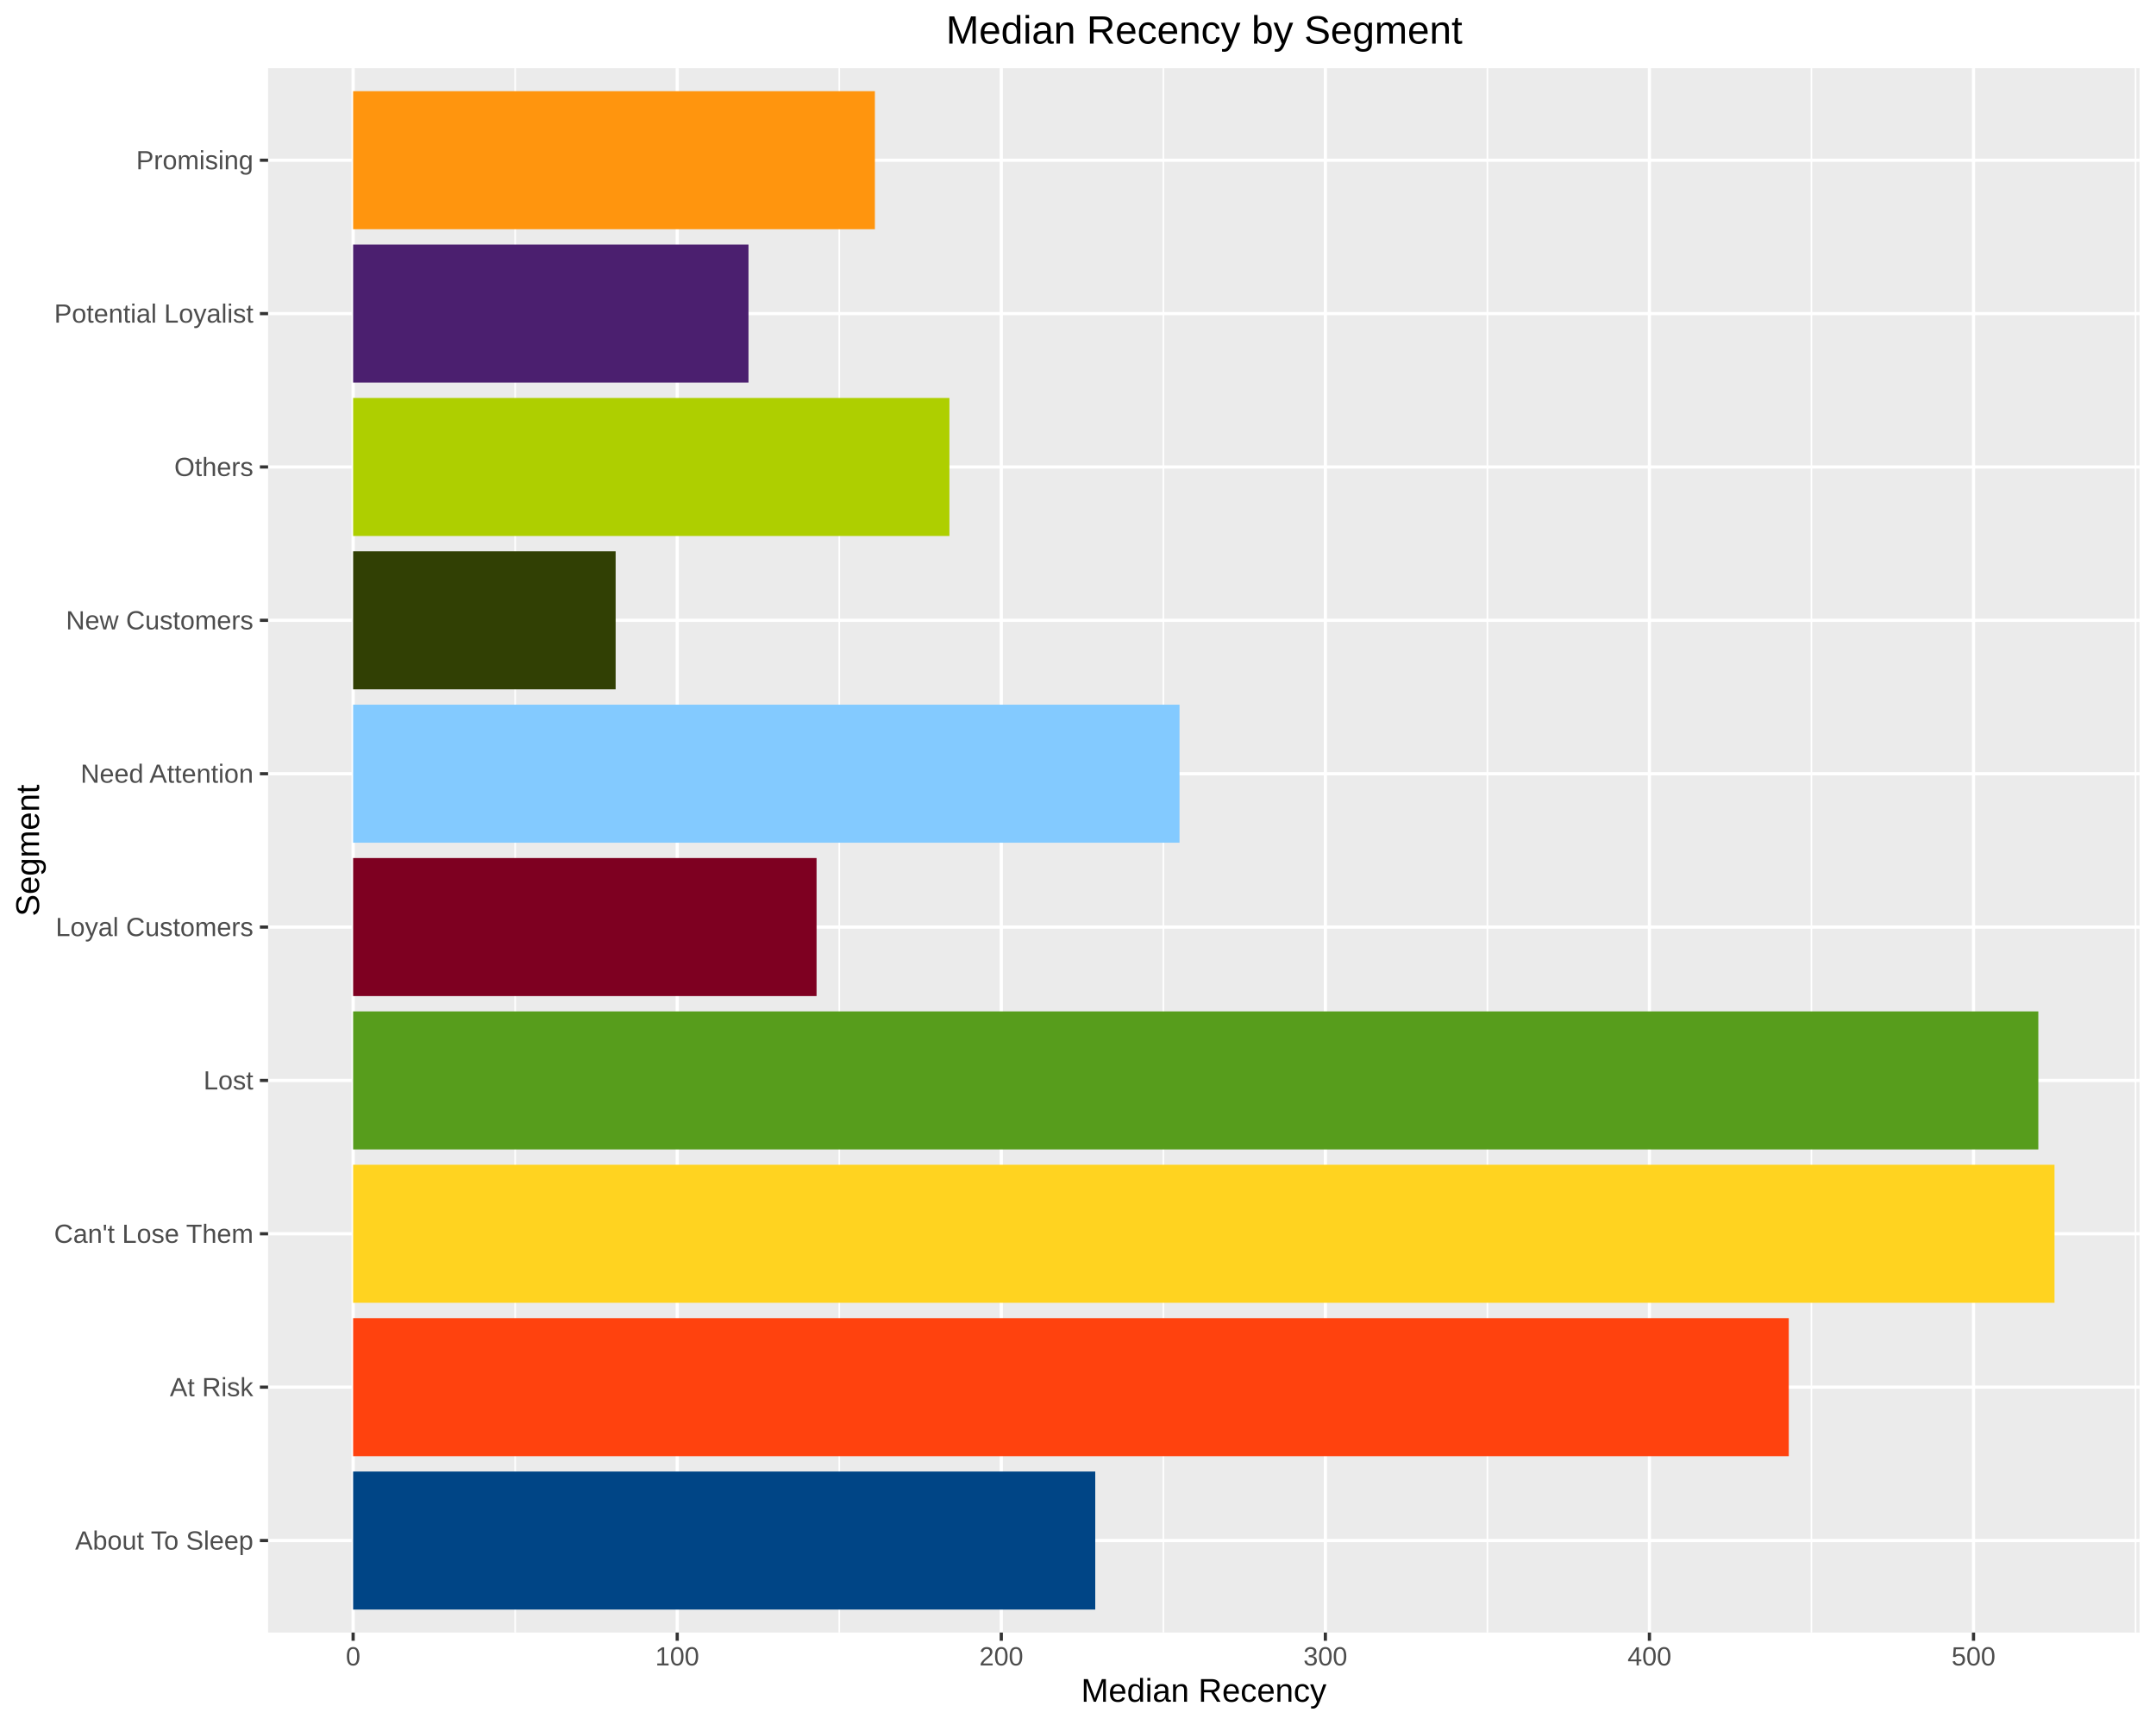
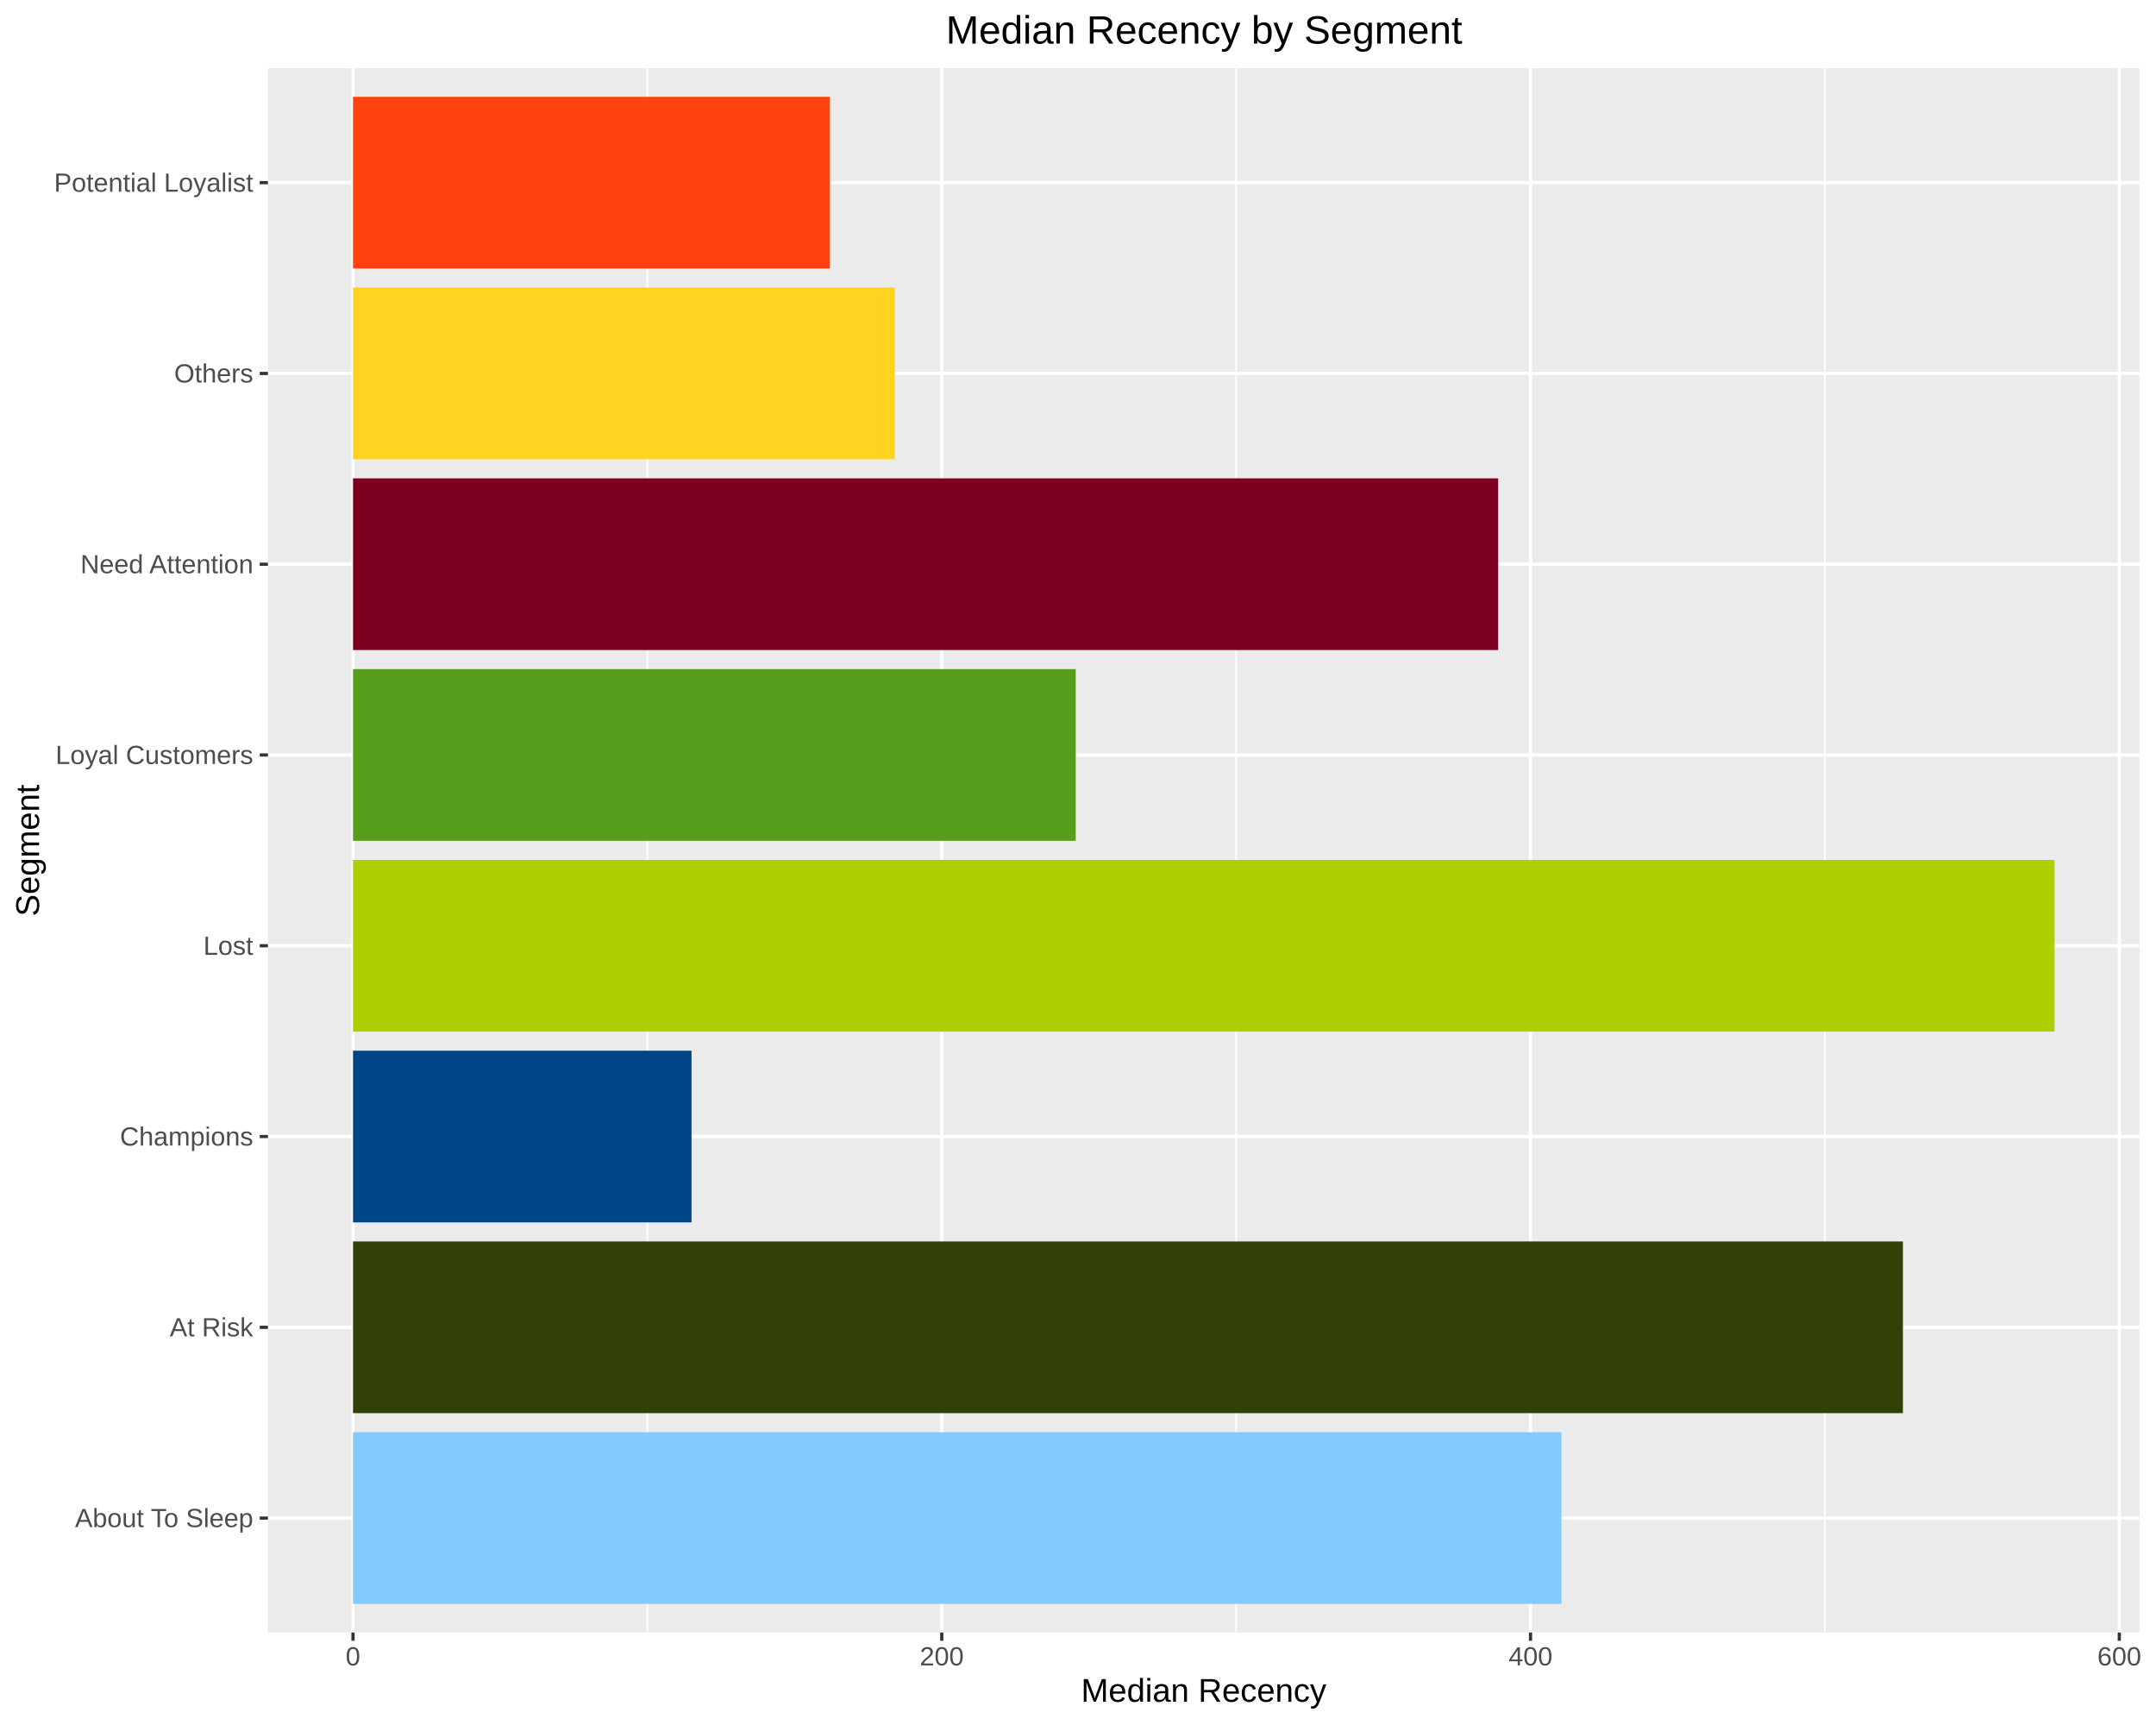
<svg xmlns="http://www.w3.org/2000/svg" viewBox="0 0 720.00 576.00">
  <defs>
    <style type="text/css">
    line, polyline, polygon, path, rect, circle {
      fill: none;
      stroke: #000000;
      stroke-linecap: round;
      stroke-linejoin: round;
      stroke-miterlimit: 10.00;
    }
  </style>
  </defs>
  <rect width="100%" height="100%" style="stroke: none; fill: #FFFFFF;" />
  <rect x="0.00" y="0.00" width="720.00" height="576.00" style="stroke-width: 1.07; stroke: #FFFFFF; fill: #FFFFFF;" />
  <defs>
-     <clipPath id="cpODkuNTN8NzE0LjUyfDU0NS4xM3wyMi43Nw==">
-       <rect x="89.53" y="22.77" width="624.99" height="522.36" />
+     <clipPath id="cpODkuNDh8NzE0LjUyfDU0NS4xM3wyMi43Nw==">
+       <rect x="89.48" y="22.77" width="625.04" height="522.36" />
    </clipPath>
  </defs>
-   <rect x="89.53" y="22.77" width="624.99" height="522.36" style="stroke-width: 1.07; stroke: none; fill: #EBEBEB;" clip-path="url(#cpODkuNTN8NzE0LjUyfDU0NS4xM3wyMi43Nw==)" />
-   <polyline points="172.05,545.13 172.05,22.77 " style="stroke-width: 0.53; stroke: #FFFFFF; stroke-linecap: butt;" clip-path="url(#cpODkuNTN8NzE0LjUyfDU0NS4xM3wyMi43Nw==)" />
-   <polyline points="280.27,545.13 280.27,22.77 " style="stroke-width: 0.53; stroke: #FFFFFF; stroke-linecap: butt;" clip-path="url(#cpODkuNTN8NzE0LjUyfDU0NS4xM3wyMi43Nw==)" />
-   <polyline points="388.50,545.13 388.50,22.77 " style="stroke-width: 0.53; stroke: #FFFFFF; stroke-linecap: butt;" clip-path="url(#cpODkuNTN8NzE0LjUyfDU0NS4xM3wyMi43Nw==)" />
-   <polyline points="496.72,545.13 496.72,22.77 " style="stroke-width: 0.53; stroke: #FFFFFF; stroke-linecap: butt;" clip-path="url(#cpODkuNTN8NzE0LjUyfDU0NS4xM3wyMi43Nw==)" />
-   <polyline points="604.94,545.13 604.94,22.77 " style="stroke-width: 0.53; stroke: #FFFFFF; stroke-linecap: butt;" clip-path="url(#cpODkuNTN8NzE0LjUyfDU0NS4xM3wyMi43Nw==)" />
-   <polyline points="713.17,545.13 713.17,22.77 " style="stroke-width: 0.53; stroke: #FFFFFF; stroke-linecap: butt;" clip-path="url(#cpODkuNTN8NzE0LjUyfDU0NS4xM3wyMi43Nw==)" />
-   <polyline points="89.53,514.40 714.52,514.40 " style="stroke-width: 1.07; stroke: #FFFFFF; stroke-linecap: butt;" clip-path="url(#cpODkuNTN8NzE0LjUyfDU0NS4xM3wyMi43Nw==)" />
-   <polyline points="89.53,463.19 714.52,463.19 " style="stroke-width: 1.07; stroke: #FFFFFF; stroke-linecap: butt;" clip-path="url(#cpODkuNTN8NzE0LjUyfDU0NS4xM3wyMi43Nw==)" />
-   <polyline points="89.53,411.98 714.52,411.98 " style="stroke-width: 1.07; stroke: #FFFFFF; stroke-linecap: butt;" clip-path="url(#cpODkuNTN8NzE0LjUyfDU0NS4xM3wyMi43Nw==)" />
-   <polyline points="89.53,360.77 714.52,360.77 " style="stroke-width: 1.07; stroke: #FFFFFF; stroke-linecap: butt;" clip-path="url(#cpODkuNTN8NzE0LjUyfDU0NS4xM3wyMi43Nw==)" />
-   <polyline points="89.53,309.56 714.52,309.56 " style="stroke-width: 1.07; stroke: #FFFFFF; stroke-linecap: butt;" clip-path="url(#cpODkuNTN8NzE0LjUyfDU0NS4xM3wyMi43Nw==)" />
-   <polyline points="89.53,258.35 714.52,258.35 " style="stroke-width: 1.07; stroke: #FFFFFF; stroke-linecap: butt;" clip-path="url(#cpODkuNTN8NzE0LjUyfDU0NS4xM3wyMi43Nw==)" />
-   <polyline points="89.53,207.13 714.52,207.13 " style="stroke-width: 1.07; stroke: #FFFFFF; stroke-linecap: butt;" clip-path="url(#cpODkuNTN8NzE0LjUyfDU0NS4xM3wyMi43Nw==)" />
-   <polyline points="89.53,155.92 714.52,155.92 " style="stroke-width: 1.07; stroke: #FFFFFF; stroke-linecap: butt;" clip-path="url(#cpODkuNTN8NzE0LjUyfDU0NS4xM3wyMi43Nw==)" />
-   <polyline points="89.53,104.71 714.52,104.71 " style="stroke-width: 1.07; stroke: #FFFFFF; stroke-linecap: butt;" clip-path="url(#cpODkuNTN8NzE0LjUyfDU0NS4xM3wyMi43Nw==)" />
-   <polyline points="89.53,53.50 714.52,53.50 " style="stroke-width: 1.07; stroke: #FFFFFF; stroke-linecap: butt;" clip-path="url(#cpODkuNTN8NzE0LjUyfDU0NS4xM3wyMi43Nw==)" />
-   <polyline points="117.93,545.13 117.93,22.77 " style="stroke-width: 1.07; stroke: #FFFFFF; stroke-linecap: butt;" clip-path="url(#cpODkuNTN8NzE0LjUyfDU0NS4xM3wyMi43Nw==)" />
-   <polyline points="226.16,545.13 226.16,22.77 " style="stroke-width: 1.07; stroke: #FFFFFF; stroke-linecap: butt;" clip-path="url(#cpODkuNTN8NzE0LjUyfDU0NS4xM3wyMi43Nw==)" />
-   <polyline points="334.38,545.13 334.38,22.77 " style="stroke-width: 1.07; stroke: #FFFFFF; stroke-linecap: butt;" clip-path="url(#cpODkuNTN8NzE0LjUyfDU0NS4xM3wyMi43Nw==)" />
-   <polyline points="442.61,545.13 442.61,22.77 " style="stroke-width: 1.07; stroke: #FFFFFF; stroke-linecap: butt;" clip-path="url(#cpODkuNTN8NzE0LjUyfDU0NS4xM3wyMi43Nw==)" />
-   <polyline points="550.83,545.13 550.83,22.77 " style="stroke-width: 1.07; stroke: #FFFFFF; stroke-linecap: butt;" clip-path="url(#cpODkuNTN8NzE0LjUyfDU0NS4xM3wyMi43Nw==)" />
-   <polyline points="659.06,545.13 659.06,22.77 " style="stroke-width: 1.07; stroke: #FFFFFF; stroke-linecap: butt;" clip-path="url(#cpODkuNTN8NzE0LjUyfDU0NS4xM3wyMi43Nw==)" />
-   <rect x="117.93" y="491.36" width="247.83" height="46.09" style="stroke-width: 1.07; stroke: none; stroke-linecap: square; stroke-linejoin: miter; fill: #004586;" clip-path="url(#cpODkuNTN8NzE0LjUyfDU0NS4xM3wyMi43Nw==)" />
-   <rect x="117.93" y="440.15" width="479.43" height="46.09" style="stroke-width: 1.07; stroke: none; stroke-linecap: square; stroke-linejoin: miter; fill: #FF420E;" clip-path="url(#cpODkuNTN8NzE0LjUyfDU0NS4xM3wyMi43Nw==)" />
-   <rect x="117.93" y="388.93" width="568.18" height="46.09" style="stroke-width: 1.07; stroke: none; stroke-linecap: square; stroke-linejoin: miter; fill: #FFD320;" clip-path="url(#cpODkuNTN8NzE0LjUyfDU0NS4xM3wyMi43Nw==)" />
-   <rect x="117.93" y="337.72" width="562.77" height="46.09" style="stroke-width: 1.07; stroke: none; stroke-linecap: square; stroke-linejoin: miter; fill: #579D1C;" clip-path="url(#cpODkuNTN8NzE0LjUyfDU0NS4xM3wyMi43Nw==)" />
-   <rect x="117.93" y="286.51" width="154.76" height="46.09" style="stroke-width: 1.07; stroke: none; stroke-linecap: square; stroke-linejoin: miter; fill: #7E0021;" clip-path="url(#cpODkuNTN8NzE0LjUyfDU0NS4xM3wyMi43Nw==)" />
-   <rect x="117.93" y="235.30" width="275.97" height="46.09" style="stroke-width: 1.07; stroke: none; stroke-linecap: square; stroke-linejoin: miter; fill: #83CAFF;" clip-path="url(#cpODkuNTN8NzE0LjUyfDU0NS4xM3wyMi43Nw==)" />
-   <rect x="117.93" y="184.09" width="87.66" height="46.09" style="stroke-width: 1.07; stroke: none; stroke-linecap: square; stroke-linejoin: miter; fill: #314004;" clip-path="url(#cpODkuNTN8NzE0LjUyfDU0NS4xM3wyMi43Nw==)" />
-   <rect x="117.93" y="132.88" width="199.13" height="46.09" style="stroke-width: 1.07; stroke: none; stroke-linecap: square; stroke-linejoin: miter; fill: #AECF00;" clip-path="url(#cpODkuNTN8NzE0LjUyfDU0NS4xM3wyMi43Nw==)" />
-   <rect x="117.93" y="81.66" width="132.03" height="46.09" style="stroke-width: 1.07; stroke: none; stroke-linecap: square; stroke-linejoin: miter; fill: #4B1F6F;" clip-path="url(#cpODkuNTN8NzE0LjUyfDU0NS4xM3wyMi43Nw==)" />
-   <rect x="117.93" y="30.45" width="174.24" height="46.09" style="stroke-width: 1.07; stroke: none; stroke-linecap: square; stroke-linejoin: miter; fill: #FF950E;" clip-path="url(#cpODkuNTN8NzE0LjUyfDU0NS4xM3wyMi43Nw==)" />
+   <rect x="89.48" y="22.77" width="625.04" height="522.36" style="stroke-width: 1.07; stroke: none; fill: #EBEBEB;" clip-path="url(#cpODkuNDh8NzE0LjUyfDU0NS4xM3wyMi43Nw==)" />
+   <polyline points="216.20,545.13 216.20,22.77 " style="stroke-width: 0.53; stroke: #FFFFFF; stroke-linecap: butt;" clip-path="url(#cpODkuNDh8NzE0LjUyfDU0NS4xM3wyMi43Nw==)" />
+   <polyline points="412.81,545.13 412.81,22.77 " style="stroke-width: 0.53; stroke: #FFFFFF; stroke-linecap: butt;" clip-path="url(#cpODkuNDh8NzE0LjUyfDU0NS4xM3wyMi43Nw==)" />
+   <polyline points="609.43,545.13 609.43,22.77 " style="stroke-width: 0.53; stroke: #FFFFFF; stroke-linecap: butt;" clip-path="url(#cpODkuNDh8NzE0LjUyfDU0NS4xM3wyMi43Nw==)" />
+   <polyline points="89.48,506.91 714.52,506.91 " style="stroke-width: 1.07; stroke: #FFFFFF; stroke-linecap: butt;" clip-path="url(#cpODkuNDh8NzE0LjUyfDU0NS4xM3wyMi43Nw==)" />
+   <polyline points="89.48,443.21 714.52,443.21 " style="stroke-width: 1.07; stroke: #FFFFFF; stroke-linecap: butt;" clip-path="url(#cpODkuNDh8NzE0LjUyfDU0NS4xM3wyMi43Nw==)" />
+   <polyline points="89.48,379.50 714.52,379.50 " style="stroke-width: 1.07; stroke: #FFFFFF; stroke-linecap: butt;" clip-path="url(#cpODkuNDh8NzE0LjUyfDU0NS4xM3wyMi43Nw==)" />
+   <polyline points="89.48,315.80 714.52,315.80 " style="stroke-width: 1.07; stroke: #FFFFFF; stroke-linecap: butt;" clip-path="url(#cpODkuNDh8NzE0LjUyfDU0NS4xM3wyMi43Nw==)" />
+   <polyline points="89.48,252.10 714.52,252.10 " style="stroke-width: 1.07; stroke: #FFFFFF; stroke-linecap: butt;" clip-path="url(#cpODkuNDh8NzE0LjUyfDU0NS4xM3wyMi43Nw==)" />
+   <polyline points="89.48,188.40 714.52,188.40 " style="stroke-width: 1.07; stroke: #FFFFFF; stroke-linecap: butt;" clip-path="url(#cpODkuNDh8NzE0LjUyfDU0NS4xM3wyMi43Nw==)" />
+   <polyline points="89.48,124.70 714.52,124.70 " style="stroke-width: 1.07; stroke: #FFFFFF; stroke-linecap: butt;" clip-path="url(#cpODkuNDh8NzE0LjUyfDU0NS4xM3wyMi43Nw==)" />
+   <polyline points="89.48,60.99 714.52,60.99 " style="stroke-width: 1.07; stroke: #FFFFFF; stroke-linecap: butt;" clip-path="url(#cpODkuNDh8NzE0LjUyfDU0NS4xM3wyMi43Nw==)" />
+   <polyline points="117.89,545.13 117.89,22.77 " style="stroke-width: 1.07; stroke: #FFFFFF; stroke-linecap: butt;" clip-path="url(#cpODkuNDh8NzE0LjUyfDU0NS4xM3wyMi43Nw==)" />
+   <polyline points="314.51,545.13 314.51,22.77 " style="stroke-width: 1.07; stroke: #FFFFFF; stroke-linecap: butt;" clip-path="url(#cpODkuNDh8NzE0LjUyfDU0NS4xM3wyMi43Nw==)" />
+   <polyline points="511.12,545.13 511.12,22.77 " style="stroke-width: 1.07; stroke: #FFFFFF; stroke-linecap: butt;" clip-path="url(#cpODkuNDh8NzE0LjUyfDU0NS4xM3wyMi43Nw==)" />
+   <polyline points="707.74,545.13 707.74,22.77 " style="stroke-width: 1.07; stroke: #FFFFFF; stroke-linecap: butt;" clip-path="url(#cpODkuNDh8NzE0LjUyfDU0NS4xM3wyMi43Nw==)" />
+   <rect x="117.89" y="350.84" width="113.05" height="57.33" style="stroke-width: 1.07; stroke: none; stroke-linecap: square; stroke-linejoin: miter; fill: #004586;" clip-path="url(#cpODkuNDh8NzE0LjUyfDU0NS4xM3wyMi43Nw==)" />
+   <rect x="117.89" y="32.33" width="159.26" height="57.33" style="stroke-width: 1.07; stroke: none; stroke-linecap: square; stroke-linejoin: miter; fill: #FF420E;" clip-path="url(#cpODkuNDh8NzE0LjUyfDU0NS4xM3wyMi43Nw==)" />
+   <rect x="117.89" y="96.03" width="180.89" height="57.33" style="stroke-width: 1.07; stroke: none; stroke-linecap: square; stroke-linejoin: miter; fill: #FFD320;" clip-path="url(#cpODkuNDh8NzE0LjUyfDU0NS4xM3wyMi43Nw==)" />
+   <rect x="117.89" y="223.43" width="241.35" height="57.33" style="stroke-width: 1.07; stroke: none; stroke-linecap: square; stroke-linejoin: miter; fill: #579D1C;" clip-path="url(#cpODkuNDh8NzE0LjUyfDU0NS4xM3wyMi43Nw==)" />
+   <rect x="117.89" y="159.73" width="382.42" height="57.33" style="stroke-width: 1.07; stroke: none; stroke-linecap: square; stroke-linejoin: miter; fill: #7E0021;" clip-path="url(#cpODkuNDh8NzE0LjUyfDU0NS4xM3wyMi43Nw==)" />
+   <rect x="117.89" y="478.24" width="403.55" height="57.33" style="stroke-width: 1.07; stroke: none; stroke-linecap: square; stroke-linejoin: miter; fill: #83CAFF;" clip-path="url(#cpODkuNDh8NzE0LjUyfDU0NS4xM3wyMi43Nw==)" />
+   <rect x="117.89" y="414.54" width="517.59" height="57.33" style="stroke-width: 1.07; stroke: none; stroke-linecap: square; stroke-linejoin: miter; fill: #314004;" clip-path="url(#cpODkuNDh8NzE0LjUyfDU0NS4xM3wyMi43Nw==)" />
+   <rect x="117.89" y="287.14" width="568.22" height="57.33" style="stroke-width: 1.07; stroke: none; stroke-linecap: square; stroke-linejoin: miter; fill: #AECF00;" clip-path="url(#cpODkuNDh8NzE0LjUyfDU0NS4xM3wyMi43Nw==)" />
  <defs>
    <clipPath id="cpMC4wMHw3MjAuMDB8NTc2LjAwfDAuMDA=">
      <rect x="0.00" y="0.00" width="720.00" height="576.00" />
    </clipPath>
  </defs>
  <g clip-path="url(#cpMC4wMHw3MjAuMDB8NTc2LjAwfDAuMDA=)">
-     <text x="25.09" y="517.43" style="font-size: 8.80px; fill: #4D4D4D; font-family: Liberation Sans;" textLength="59.50px" lengthAdjust="spacingAndGlyphs">About To Sleep</text>
+     <text x="25.05" y="509.93" style="font-size: 8.80px; fill: #4D4D4D; font-family: Liberation Sans;" textLength="59.50px" lengthAdjust="spacingAndGlyphs">About To Sleep</text>
  </g>
  <g clip-path="url(#cpMC4wMHw3MjAuMDB8NTc2LjAwfDAuMDA=)">
-     <text x="56.72" y="466.22" style="font-size: 8.80px; fill: #4D4D4D; font-family: Liberation Sans;" textLength="27.88px" lengthAdjust="spacingAndGlyphs">At Risk</text>
+     <text x="56.67" y="446.23" style="font-size: 8.80px; fill: #4D4D4D; font-family: Liberation Sans;" textLength="27.88px" lengthAdjust="spacingAndGlyphs">At Risk</text>
  </g>
  <g clip-path="url(#cpMC4wMHw3MjAuMDB8NTc2LjAwfDAuMDA=)">
-     <text x="18.06" y="415.00" style="font-size: 8.80px; fill: #4D4D4D; font-family: Liberation Sans;" textLength="66.53px" lengthAdjust="spacingAndGlyphs">Can't Lose Them</text>
+     <text x="40.05" y="382.53" style="font-size: 8.80px; fill: #4D4D4D; font-family: Liberation Sans;" textLength="44.50px" lengthAdjust="spacingAndGlyphs">Champions</text>
  </g>
  <g clip-path="url(#cpMC4wMHw3MjAuMDB8NTc2LjAwfDAuMDA=)">
-     <text x="67.97" y="363.79" style="font-size: 8.80px; fill: #4D4D4D; font-family: Liberation Sans;" textLength="16.62px" lengthAdjust="spacingAndGlyphs">Lost</text>
+     <text x="67.92" y="318.83" style="font-size: 8.80px; fill: #4D4D4D; font-family: Liberation Sans;" textLength="16.62px" lengthAdjust="spacingAndGlyphs">Lost</text>
  </g>
  <g clip-path="url(#cpMC4wMHw3MjAuMDB8NTc2LjAwfDAuMDA=)">
-     <text x="18.59" y="312.58" style="font-size: 8.80px; fill: #4D4D4D; font-family: Liberation Sans;" textLength="66.00px" lengthAdjust="spacingAndGlyphs">Loyal Customers</text>
+     <text x="18.55" y="255.12" style="font-size: 8.80px; fill: #4D4D4D; font-family: Liberation Sans;" textLength="66.00px" lengthAdjust="spacingAndGlyphs">Loyal Customers</text>
  </g>
  <g clip-path="url(#cpMC4wMHw3MjAuMDB8NTc2LjAwfDAuMDA=)">
-     <text x="26.91" y="261.37" style="font-size: 8.80px; fill: #4D4D4D; font-family: Liberation Sans;" textLength="57.69px" lengthAdjust="spacingAndGlyphs">Need Attention</text>
+     <text x="26.86" y="191.42" style="font-size: 8.80px; fill: #4D4D4D; font-family: Liberation Sans;" textLength="57.69px" lengthAdjust="spacingAndGlyphs">Need Attention</text>
  </g>
  <g clip-path="url(#cpMC4wMHw3MjAuMDB8NTc2LjAwfDAuMDA=)">
-     <text x="22.02" y="210.16" style="font-size: 8.80px; fill: #4D4D4D; font-family: Liberation Sans;" textLength="62.58px" lengthAdjust="spacingAndGlyphs">New Customers</text>
+     <text x="58.16" y="127.72" style="font-size: 8.80px; fill: #4D4D4D; font-family: Liberation Sans;" textLength="26.39px" lengthAdjust="spacingAndGlyphs">Others</text>
  </g>
  <g clip-path="url(#cpMC4wMHw3MjAuMDB8NTc2LjAwfDAuMDA=)">
-     <text x="58.20" y="158.95" style="font-size: 8.80px; fill: #4D4D4D; font-family: Liberation Sans;" textLength="26.39px" lengthAdjust="spacingAndGlyphs">Others</text>
+     <text x="18.06" y="64.02" style="font-size: 8.80px; fill: #4D4D4D; font-family: Liberation Sans;" textLength="66.48px" lengthAdjust="spacingAndGlyphs">Potential Loyalist</text>
+   </g>
+   <polyline points="86.74,506.91 89.48,506.91 " style="stroke-width: 1.07; stroke: #333333; stroke-linecap: butt;" clip-path="url(#cpMC4wMHw3MjAuMDB8NTc2LjAwfDAuMDA=)" />
+   <polyline points="86.74,443.21 89.48,443.21 " style="stroke-width: 1.07; stroke: #333333; stroke-linecap: butt;" clip-path="url(#cpMC4wMHw3MjAuMDB8NTc2LjAwfDAuMDA=)" />
+   <polyline points="86.74,379.50 89.48,379.50 " style="stroke-width: 1.07; stroke: #333333; stroke-linecap: butt;" clip-path="url(#cpMC4wMHw3MjAuMDB8NTc2LjAwfDAuMDA=)" />
+   <polyline points="86.74,315.80 89.48,315.80 " style="stroke-width: 1.07; stroke: #333333; stroke-linecap: butt;" clip-path="url(#cpMC4wMHw3MjAuMDB8NTc2LjAwfDAuMDA=)" />
+   <polyline points="86.74,252.10 89.48,252.10 " style="stroke-width: 1.07; stroke: #333333; stroke-linecap: butt;" clip-path="url(#cpMC4wMHw3MjAuMDB8NTc2LjAwfDAuMDA=)" />
+   <polyline points="86.74,188.40 89.48,188.40 " style="stroke-width: 1.07; stroke: #333333; stroke-linecap: butt;" clip-path="url(#cpMC4wMHw3MjAuMDB8NTc2LjAwfDAuMDA=)" />
+   <polyline points="86.74,124.70 89.48,124.70 " style="stroke-width: 1.07; stroke: #333333; stroke-linecap: butt;" clip-path="url(#cpMC4wMHw3MjAuMDB8NTc2LjAwfDAuMDA=)" />
+   <polyline points="86.74,60.99 89.48,60.99 " style="stroke-width: 1.07; stroke: #333333; stroke-linecap: butt;" clip-path="url(#cpMC4wMHw3MjAuMDB8NTc2LjAwfDAuMDA=)" />
+   <polyline points="117.89,547.87 117.89,545.13 " style="stroke-width: 1.07; stroke: #333333; stroke-linecap: butt;" clip-path="url(#cpMC4wMHw3MjAuMDB8NTc2LjAwfDAuMDA=)" />
+   <polyline points="314.51,547.87 314.51,545.13 " style="stroke-width: 1.07; stroke: #333333; stroke-linecap: butt;" clip-path="url(#cpMC4wMHw3MjAuMDB8NTc2LjAwfDAuMDA=)" />
+   <polyline points="511.12,547.87 511.12,545.13 " style="stroke-width: 1.07; stroke: #333333; stroke-linecap: butt;" clip-path="url(#cpMC4wMHw3MjAuMDB8NTc2LjAwfDAuMDA=)" />
+   <polyline points="707.74,547.87 707.74,545.13 " style="stroke-width: 1.07; stroke: #333333; stroke-linecap: butt;" clip-path="url(#cpMC4wMHw3MjAuMDB8NTc2LjAwfDAuMDA=)" />
+   <g clip-path="url(#cpMC4wMHw3MjAuMDB8NTc2LjAwfDAuMDA=)">
+     <text x="115.44" y="556.11" style="font-size: 8.80px; fill: #4D4D4D; font-family: Liberation Sans;" textLength="4.89px" lengthAdjust="spacingAndGlyphs">0</text>
  </g>
  <g clip-path="url(#cpMC4wMHw3MjAuMDB8NTc2LjAwfDAuMDA=)">
-     <text x="18.11" y="107.73" style="font-size: 8.80px; fill: #4D4D4D; font-family: Liberation Sans;" textLength="66.48px" lengthAdjust="spacingAndGlyphs">Potential Loyalist</text>
+     <text x="307.17" y="556.11" style="font-size: 8.80px; fill: #4D4D4D; font-family: Liberation Sans;" textLength="14.67px" lengthAdjust="spacingAndGlyphs">200</text>
  </g>
  <g clip-path="url(#cpMC4wMHw3MjAuMDB8NTc2LjAwfDAuMDA=)">
-     <text x="45.48" y="56.52" style="font-size: 8.80px; fill: #4D4D4D; font-family: Liberation Sans;" textLength="39.11px" lengthAdjust="spacingAndGlyphs">Promising</text>
-   </g>
-   <polyline points="86.79,514.40 89.53,514.40 " style="stroke-width: 1.07; stroke: #333333; stroke-linecap: butt;" clip-path="url(#cpMC4wMHw3MjAuMDB8NTc2LjAwfDAuMDA=)" />
-   <polyline points="86.79,463.19 89.53,463.19 " style="stroke-width: 1.07; stroke: #333333; stroke-linecap: butt;" clip-path="url(#cpMC4wMHw3MjAuMDB8NTc2LjAwfDAuMDA=)" />
-   <polyline points="86.79,411.98 89.53,411.98 " style="stroke-width: 1.07; stroke: #333333; stroke-linecap: butt;" clip-path="url(#cpMC4wMHw3MjAuMDB8NTc2LjAwfDAuMDA=)" />
-   <polyline points="86.79,360.77 89.53,360.77 " style="stroke-width: 1.07; stroke: #333333; stroke-linecap: butt;" clip-path="url(#cpMC4wMHw3MjAuMDB8NTc2LjAwfDAuMDA=)" />
-   <polyline points="86.79,309.56 89.53,309.56 " style="stroke-width: 1.07; stroke: #333333; stroke-linecap: butt;" clip-path="url(#cpMC4wMHw3MjAuMDB8NTc2LjAwfDAuMDA=)" />
-   <polyline points="86.79,258.35 89.53,258.35 " style="stroke-width: 1.07; stroke: #333333; stroke-linecap: butt;" clip-path="url(#cpMC4wMHw3MjAuMDB8NTc2LjAwfDAuMDA=)" />
-   <polyline points="86.79,207.13 89.53,207.13 " style="stroke-width: 1.07; stroke: #333333; stroke-linecap: butt;" clip-path="url(#cpMC4wMHw3MjAuMDB8NTc2LjAwfDAuMDA=)" />
-   <polyline points="86.79,155.92 89.53,155.92 " style="stroke-width: 1.07; stroke: #333333; stroke-linecap: butt;" clip-path="url(#cpMC4wMHw3MjAuMDB8NTc2LjAwfDAuMDA=)" />
-   <polyline points="86.79,104.71 89.53,104.71 " style="stroke-width: 1.07; stroke: #333333; stroke-linecap: butt;" clip-path="url(#cpMC4wMHw3MjAuMDB8NTc2LjAwfDAuMDA=)" />
-   <polyline points="86.79,53.50 89.53,53.50 " style="stroke-width: 1.07; stroke: #333333; stroke-linecap: butt;" clip-path="url(#cpMC4wMHw3MjAuMDB8NTc2LjAwfDAuMDA=)" />
-   <polyline points="117.93,547.87 117.93,545.13 " style="stroke-width: 1.07; stroke: #333333; stroke-linecap: butt;" clip-path="url(#cpMC4wMHw3MjAuMDB8NTc2LjAwfDAuMDA=)" />
-   <polyline points="226.16,547.87 226.16,545.13 " style="stroke-width: 1.07; stroke: #333333; stroke-linecap: butt;" clip-path="url(#cpMC4wMHw3MjAuMDB8NTc2LjAwfDAuMDA=)" />
-   <polyline points="334.38,547.87 334.38,545.13 " style="stroke-width: 1.07; stroke: #333333; stroke-linecap: butt;" clip-path="url(#cpMC4wMHw3MjAuMDB8NTc2LjAwfDAuMDA=)" />
-   <polyline points="442.61,547.87 442.61,545.13 " style="stroke-width: 1.07; stroke: #333333; stroke-linecap: butt;" clip-path="url(#cpMC4wMHw3MjAuMDB8NTc2LjAwfDAuMDA=)" />
-   <polyline points="550.83,547.87 550.83,545.13 " style="stroke-width: 1.07; stroke: #333333; stroke-linecap: butt;" clip-path="url(#cpMC4wMHw3MjAuMDB8NTc2LjAwfDAuMDA=)" />
-   <polyline points="659.06,547.87 659.06,545.13 " style="stroke-width: 1.07; stroke: #333333; stroke-linecap: butt;" clip-path="url(#cpMC4wMHw3MjAuMDB8NTc2LjAwfDAuMDA=)" />
-   <g clip-path="url(#cpMC4wMHw3MjAuMDB8NTc2LjAwfDAuMDA=)">
-     <text x="115.49" y="556.11" style="font-size: 8.80px; fill: #4D4D4D; font-family: Liberation Sans;" textLength="4.89px" lengthAdjust="spacingAndGlyphs">0</text>
+     <text x="503.79" y="556.11" style="font-size: 8.80px; fill: #4D4D4D; font-family: Liberation Sans;" textLength="14.67px" lengthAdjust="spacingAndGlyphs">400</text>
  </g>
  <g clip-path="url(#cpMC4wMHw3MjAuMDB8NTc2LjAwfDAuMDA=)">
-     <text x="218.82" y="556.11" style="font-size: 8.80px; fill: #4D4D4D; font-family: Liberation Sans;" textLength="14.67px" lengthAdjust="spacingAndGlyphs">100</text>
+     <text x="700.40" y="556.11" style="font-size: 8.80px; fill: #4D4D4D; font-family: Liberation Sans;" textLength="14.67px" lengthAdjust="spacingAndGlyphs">600</text>
  </g>
  <g clip-path="url(#cpMC4wMHw3MjAuMDB8NTc2LjAwfDAuMDA=)">
-     <text x="327.05" y="556.11" style="font-size: 8.80px; fill: #4D4D4D; font-family: Liberation Sans;" textLength="14.67px" lengthAdjust="spacingAndGlyphs">200</text>
-   </g>
-   <g clip-path="url(#cpMC4wMHw3MjAuMDB8NTc2LjAwfDAuMDA=)">
-     <text x="435.27" y="556.11" style="font-size: 8.80px; fill: #4D4D4D; font-family: Liberation Sans;" textLength="14.67px" lengthAdjust="spacingAndGlyphs">300</text>
-   </g>
-   <g clip-path="url(#cpMC4wMHw3MjAuMDB8NTc2LjAwfDAuMDA=)">
-     <text x="543.50" y="556.11" style="font-size: 8.80px; fill: #4D4D4D; font-family: Liberation Sans;" textLength="14.67px" lengthAdjust="spacingAndGlyphs">400</text>
-   </g>
-   <g clip-path="url(#cpMC4wMHw3MjAuMDB8NTc2LjAwfDAuMDA=)">
-     <text x="651.72" y="556.11" style="font-size: 8.80px; fill: #4D4D4D; font-family: Liberation Sans;" textLength="14.67px" lengthAdjust="spacingAndGlyphs">500</text>
-   </g>
-   <g clip-path="url(#cpMC4wMHw3MjAuMDB8NTc2LjAwfDAuMDA=)">
-     <text x="361.04" y="568.24" style="font-size: 11.00px; font-family: Liberation Sans;" textLength="81.97px" lengthAdjust="spacingAndGlyphs">Median Recency</text>
+     <text x="361.02" y="568.24" style="font-size: 11.00px; font-family: Liberation Sans;" textLength="81.97px" lengthAdjust="spacingAndGlyphs">Median Recency</text>
  </g>
  <g clip-path="url(#cpMC4wMHw3MjAuMDB8NTc2LjAwfDAuMDA=)">
    <text transform="translate(13.04,305.98) rotate(-90)" style="font-size: 11.00px; font-family: Liberation Sans;" textLength="44.06px" lengthAdjust="spacingAndGlyphs">Segment</text>
  </g>
  <g clip-path="url(#cpMC4wMHw3MjAuMDB8NTc2LjAwfDAuMDA=)">
-     <text x="315.94" y="14.56" style="font-size: 13.20px; font-family: Liberation Sans;" textLength="172.17px" lengthAdjust="spacingAndGlyphs">Median Recency by Segment</text>
+     <text x="315.91" y="14.56" style="font-size: 13.20px; font-family: Liberation Sans;" textLength="172.17px" lengthAdjust="spacingAndGlyphs">Median Recency by Segment</text>
  </g>
</svg>
